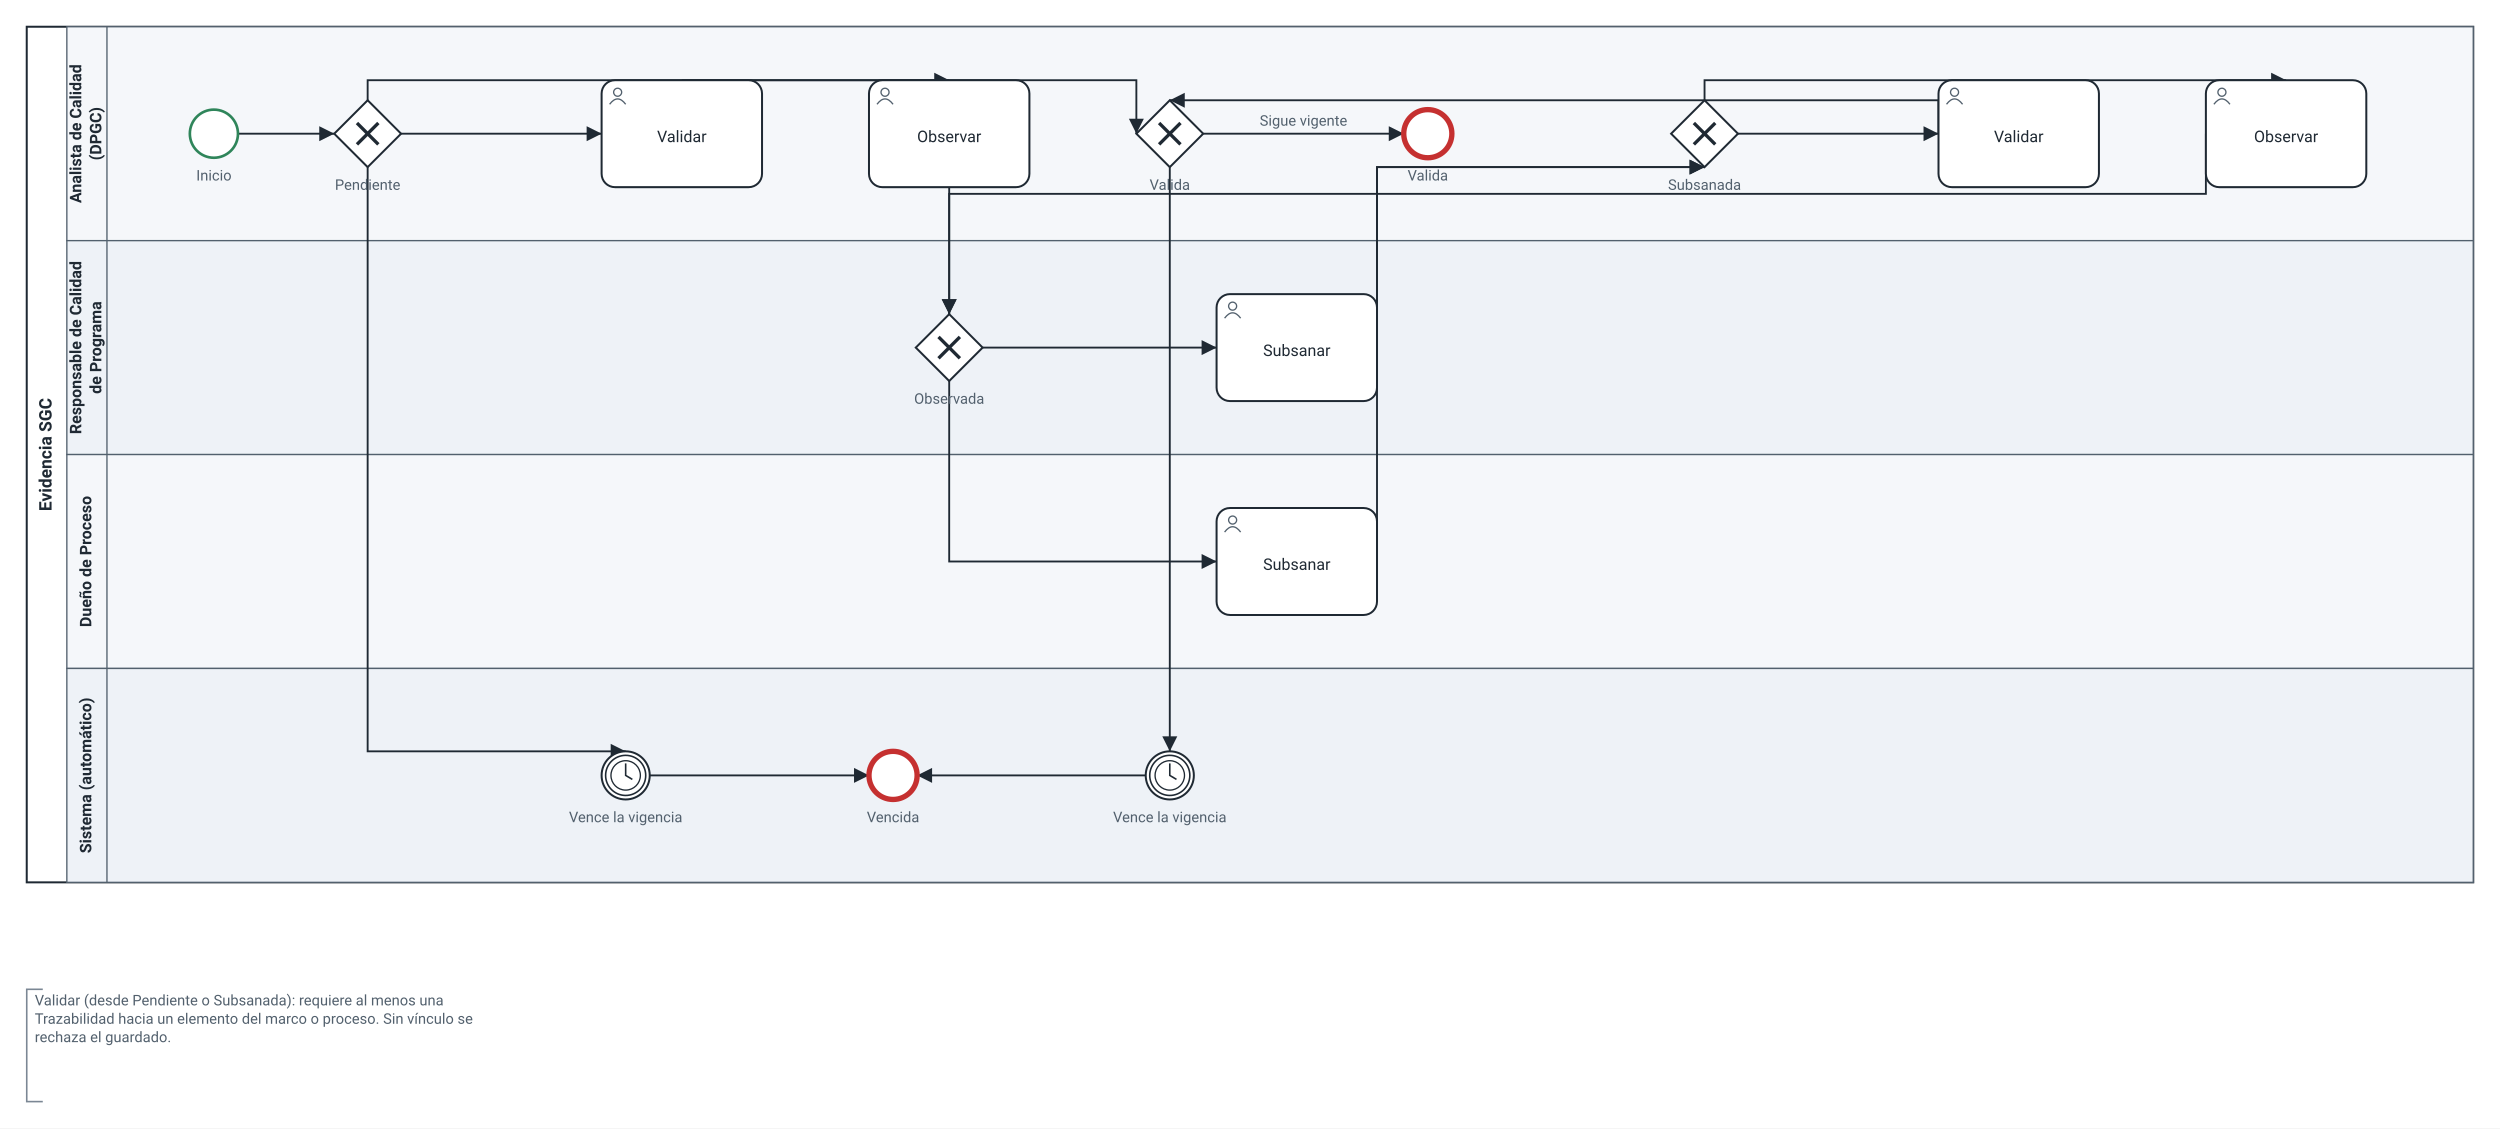
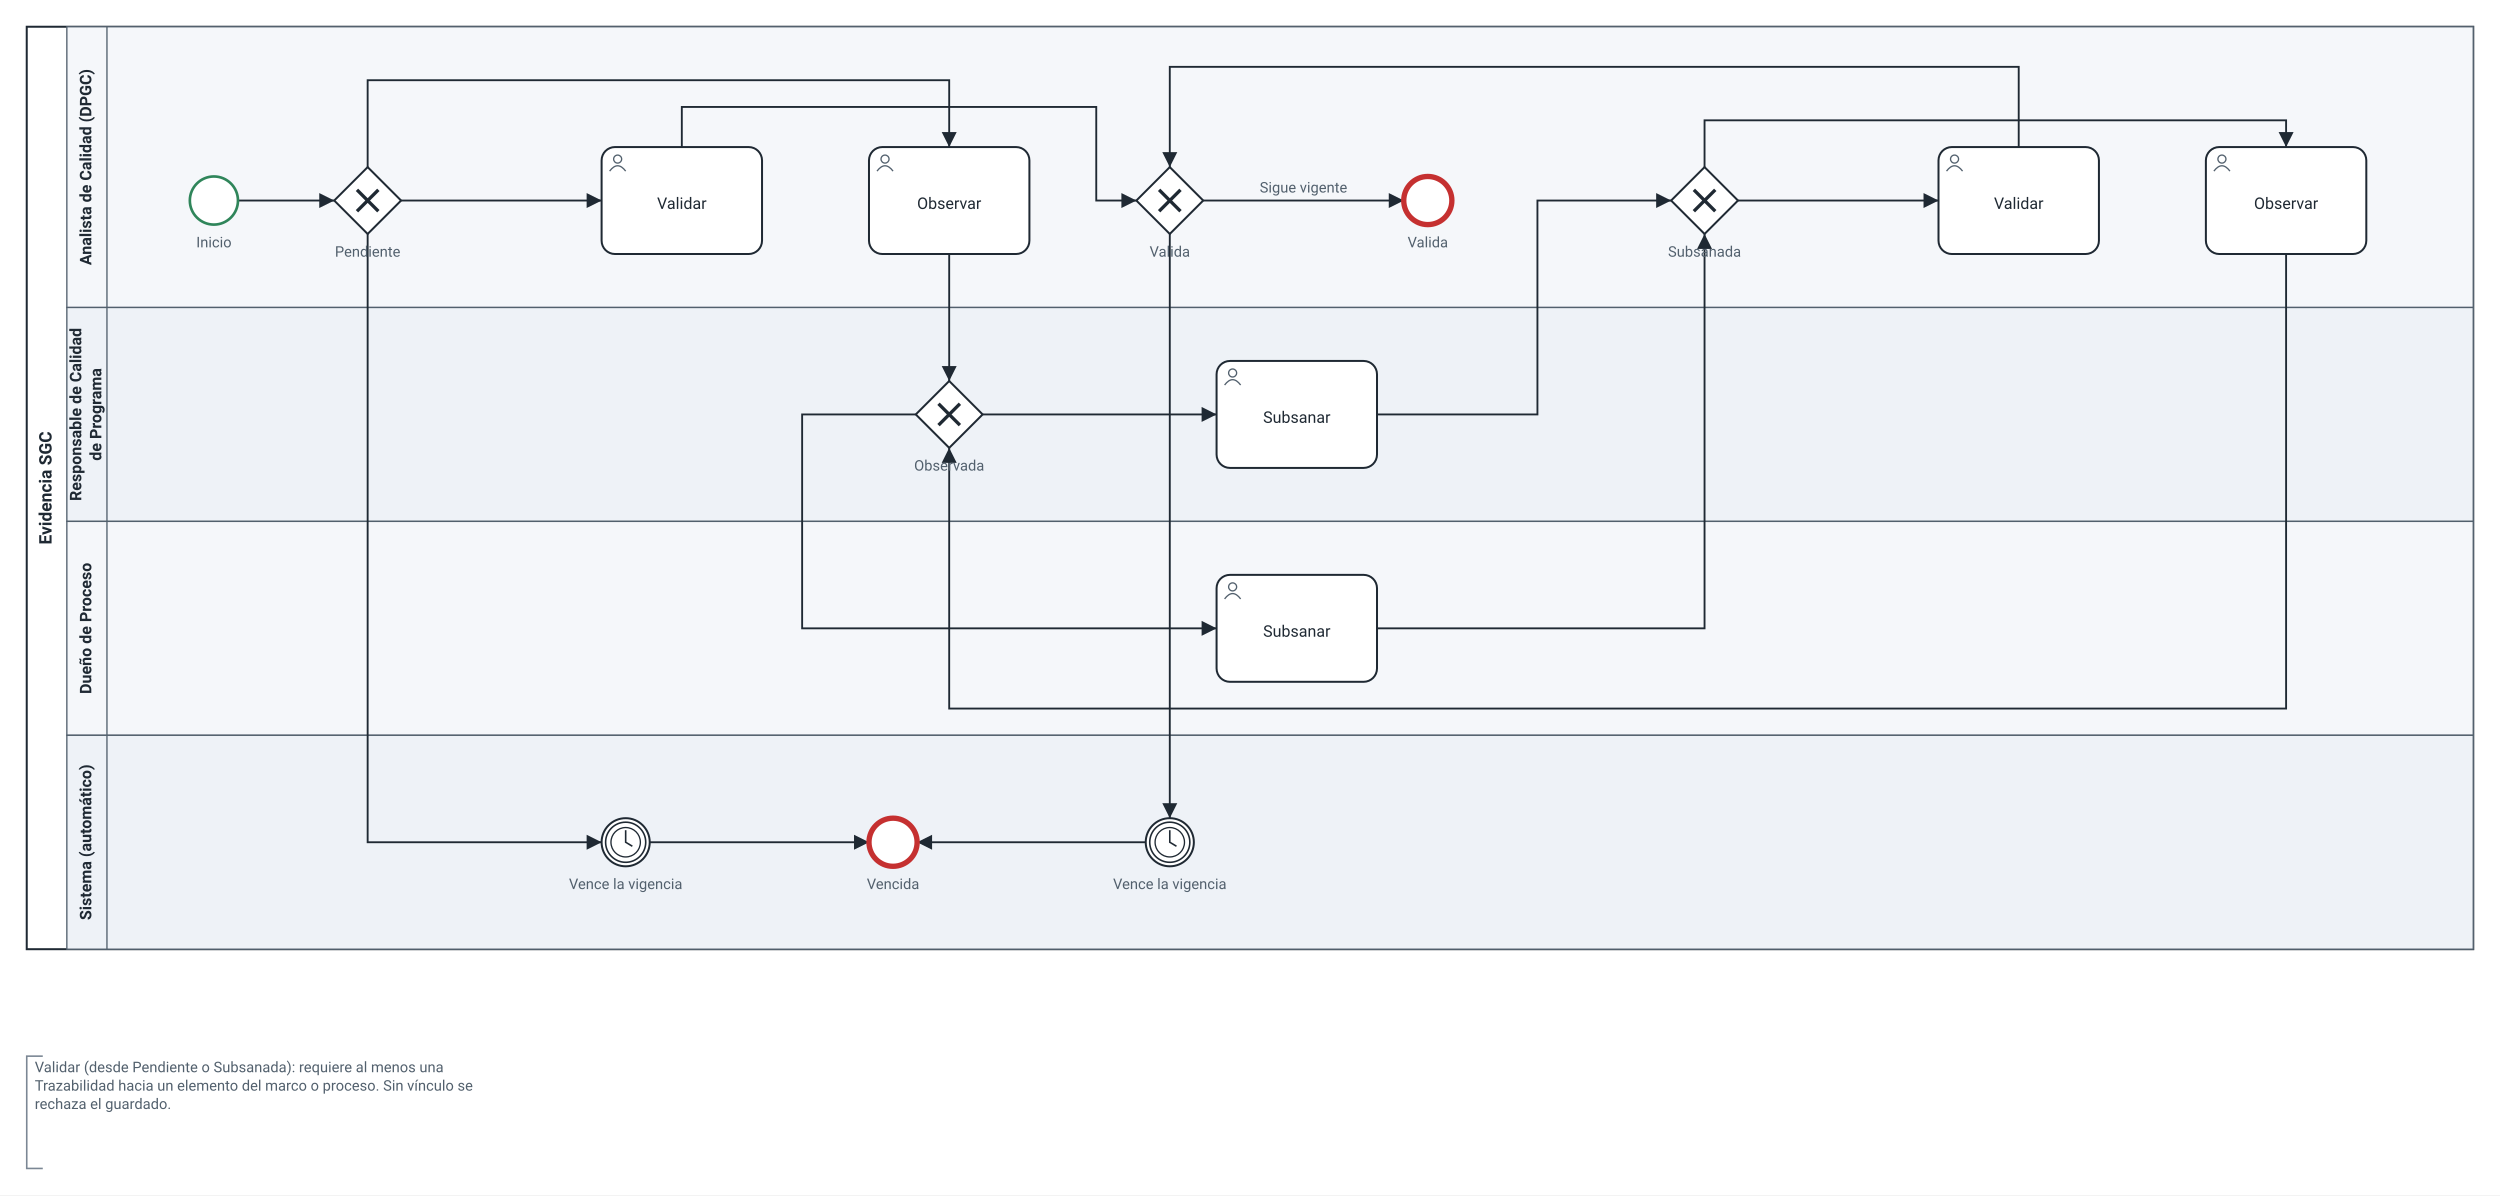
- <svg xmlns="http://www.w3.org/2000/svg" viewBox="180.0 60.0 1870.0 844.0" width="1870" height="844" role="img" font-family="system-ui, -apple-system, Segoe UI, Roboto, sans-serif">
-   <rect x="180.0" y="60.0" width="1870.0" height="844.0" fill="#ffffff" />
+ <svg xmlns="http://www.w3.org/2000/svg" viewBox="180.0 60.0 1870.0 894.0" width="1870" height="894" role="img" font-family="system-ui, -apple-system, Segoe UI, Roboto, sans-serif">
+   <rect x="180.0" y="60.0" width="1870.0" height="894.0" fill="#ffffff" />
  <defs>
    <marker id="flecha" viewBox="0 0 10 10" refX="10" refY="5" markerWidth="8" markerHeight="8" orient="auto-start-reverse">
      <path d="M0,0 L10,5 L0,10 z" fill="#1f2933" />
    </marker>
    <marker id="msg" viewBox="0 0 10 10" refX="10" refY="5" markerWidth="8" markerHeight="8" orient="auto-start-reverse">
      <path d="M0,0 L10,5 L0,10 z" fill="#ffffff" stroke="#1f2933" />
    </marker>
  </defs>
-   <rect x="200.0" y="80.0" width="1830.0" height="640.0" fill="#ffffff" stroke="#1f2933" stroke-width="1.5" />
-   <text transform="translate(215.0 400.0) rotate(-90)" font-size="13" text-anchor="middle" dominant-baseline="middle" fill="#1f2933" font-weight="600">Evidencia SGC</text>
-   <rect x="230.0" y="80.0" width="1800.0" height="160.0" fill="#f5f7fa" stroke="#52606d" stroke-width="1" />
-   <line x1="260.0" y1="80.0" x2="260.0" y2="240.0" stroke="#52606d" stroke-width="1" />
-   <g transform="translate(245.0 160.0) rotate(-90)">
-     <text x="0.0" y="-7.5" font-size="12" text-anchor="middle" dominant-baseline="middle" fill="#1f2933" font-weight="600">Analista de Calidad</text>
-     <text x="0.0" y="7.5" font-size="12" text-anchor="middle" dominant-baseline="middle" fill="#1f2933" font-weight="600">(DPGC)</text>
+   <rect x="200.0" y="80.0" width="1830.0" height="690.0" fill="#ffffff" stroke="#1f2933" stroke-width="1.5" />
+   <text transform="translate(215.0 425.0) rotate(-90)" font-size="13" text-anchor="middle" dominant-baseline="middle" fill="#1f2933" font-weight="600">Evidencia SGC</text>
+   <rect x="230.0" y="80.0" width="1800.0" height="210.0" fill="#f5f7fa" stroke="#52606d" stroke-width="1" />
+   <line x1="260.0" y1="80.0" x2="260.0" y2="290.0" stroke="#52606d" stroke-width="1" />
+   <g transform="translate(245.0 185.0) rotate(-90)">
+     <text x="0.0" y="0.0" font-size="12" text-anchor="middle" dominant-baseline="middle" fill="#1f2933" font-weight="600">Analista de Calidad (DPGC)</text>
  </g>
-   <rect x="230.0" y="240.0" width="1800.0" height="160.0" fill="#eef2f7" stroke="#52606d" stroke-width="1" />
-   <line x1="260.0" y1="240.0" x2="260.0" y2="400.0" stroke="#52606d" stroke-width="1" />
-   <g transform="translate(245.0 320.0) rotate(-90)">
+   <rect x="230.0" y="290.0" width="1800.0" height="160.0" fill="#eef2f7" stroke="#52606d" stroke-width="1" />
+   <line x1="260.0" y1="290.0" x2="260.0" y2="450.0" stroke="#52606d" stroke-width="1" />
+   <g transform="translate(245.0 370.0) rotate(-90)">
    <text x="0.0" y="-7.5" font-size="12" text-anchor="middle" dominant-baseline="middle" fill="#1f2933" font-weight="600">Responsable de Calidad</text>
    <text x="0.0" y="7.5" font-size="12" text-anchor="middle" dominant-baseline="middle" fill="#1f2933" font-weight="600">de Programa</text>
  </g>
-   <rect x="230.0" y="400.0" width="1800.0" height="160.0" fill="#f5f7fa" stroke="#52606d" stroke-width="1" />
-   <line x1="260.0" y1="400.0" x2="260.0" y2="560.0" stroke="#52606d" stroke-width="1" />
-   <g transform="translate(245.0 480.0) rotate(-90)">
+   <rect x="230.0" y="450.0" width="1800.0" height="160.0" fill="#f5f7fa" stroke="#52606d" stroke-width="1" />
+   <line x1="260.0" y1="450.0" x2="260.0" y2="610.0" stroke="#52606d" stroke-width="1" />
+   <g transform="translate(245.0 530.0) rotate(-90)">
    <text x="0.0" y="0.0" font-size="12" text-anchor="middle" dominant-baseline="middle" fill="#1f2933" font-weight="600">Dueño de Proceso</text>
  </g>
-   <rect x="230.0" y="560.0" width="1800.0" height="160.0" fill="#eef2f7" stroke="#52606d" stroke-width="1" />
-   <line x1="260.0" y1="560.0" x2="260.0" y2="720.0" stroke="#52606d" stroke-width="1" />
-   <g transform="translate(245.0 640.0) rotate(-90)">
+   <rect x="230.0" y="610.0" width="1800.0" height="160.0" fill="#eef2f7" stroke="#52606d" stroke-width="1" />
+   <line x1="260.0" y1="610.0" x2="260.0" y2="770.0" stroke="#52606d" stroke-width="1" />
+   <g transform="translate(245.0 690.0) rotate(-90)">
    <text x="0.0" y="0.0" font-size="12" text-anchor="middle" dominant-baseline="middle" fill="#1f2933" font-weight="600">Sistema (automático)</text>
  </g>
-   <path d="M212.0,800.0 L200.0,800.0 L200.0,884.0 L212.0,884.0" fill="none" stroke="#7b8794" stroke-width="1.2" />
-   <text x="206.0" y="809.0" font-size="11" text-anchor="start" dominant-baseline="middle" fill="#52606d" font-weight="normal">Validar (desde Pendiente o Subsanada): requiere al menos una</text>
-   <text x="206.0" y="822.8" font-size="11" text-anchor="start" dominant-baseline="middle" fill="#52606d" font-weight="normal">Trazabilidad hacia un elemento del marco o proceso. Sin vínculo se</text>
-   <text x="206.0" y="836.5" font-size="11" text-anchor="start" dominant-baseline="middle" fill="#52606d" font-weight="normal">rechaza el guardado.</text>
-   <path d="M1080.0,160.0 L1230.0,160.0" fill="none" stroke="#1f2933" stroke-width="1.4" marker-end="url(#flecha)" />
-   <text x="1155.0" y="151.0" font-size="11" text-anchor="middle" dominant-baseline="middle" fill="#52606d" font-weight="normal">Sigue vigente</text>
-   <path d="M358.0,160.0 L430.0,160.0" fill="none" stroke="#1f2933" stroke-width="1.4" marker-end="url(#flecha)" />
-   <path d="M455.0,185.0 L455.0,622.0 L648.0,622.0" fill="none" stroke="#1f2933" stroke-width="1.4" marker-end="url(#flecha)" />
-   <path d="M666.0,640.0 L830.0,640.0" fill="none" stroke="#1f2933" stroke-width="1.4" marker-end="url(#flecha)" />
-   <path d="M1055.0,185.0 L1055.0,622.0" fill="none" stroke="#1f2933" stroke-width="1.4" marker-end="url(#flecha)" />
-   <path d="M1037.0,640.0 L866.0,640.0" fill="none" stroke="#1f2933" stroke-width="1.4" marker-end="url(#flecha)" />
-   <path d="M480.0,160.0 L630.0,160.0" fill="none" stroke="#1f2933" stroke-width="1.4" marker-end="url(#flecha)" />
-   <path d="M690.0,120.0 L1030.0,120.0 L1030.0,160.0" fill="none" stroke="#1f2933" stroke-width="1.4" marker-end="url(#flecha)" />
-   <path d="M455.0,135.0 L455.0,120.0 L890.0,120.0" fill="none" stroke="#1f2933" stroke-width="1.4" marker-end="url(#flecha)" />
-   <path d="M890.0,200.0 L890.0,295.0" fill="none" stroke="#1f2933" stroke-width="1.4" marker-end="url(#flecha)" />
-   <path d="M915.0,320.0 L1090.0,320.0" fill="none" stroke="#1f2933" stroke-width="1.4" marker-end="url(#flecha)" />
-   <path d="M1210.0,320.0 L1210.0,185.0 L1455.0,185.0" fill="none" stroke="#1f2933" stroke-width="1.4" marker-end="url(#flecha)" />
-   <path d="M890.0,345.0 L890.0,480.0 L1090.0,480.0" fill="none" stroke="#1f2933" stroke-width="1.4" marker-end="url(#flecha)" />
-   <path d="M1210.0,480.0 L1210.0,185.0 L1455.0,185.0" fill="none" stroke="#1f2933" stroke-width="1.4" marker-end="url(#flecha)" />
-   <path d="M1480.0,160.0 L1630.0,160.0" fill="none" stroke="#1f2933" stroke-width="1.4" marker-end="url(#flecha)" />
-   <path d="M1630.0,160.0 L1630.0,135.0 L1055.0,135.0" fill="none" stroke="#1f2933" stroke-width="1.4" marker-end="url(#flecha)" />
-   <path d="M1455.0,135.0 L1455.0,120.0 L1890.0,120.0" fill="none" stroke="#1f2933" stroke-width="1.4" marker-end="url(#flecha)" />
-   <path d="M1830.0,160.0 L1830.0,205.0 L890.0,205.0 L890.0,295.0" fill="none" stroke="#1f2933" stroke-width="1.4" marker-end="url(#flecha)" />
-   <rect x="630.0" y="120.0" width="120.0" height="80.0" rx="10" fill="#ffffff" stroke="#1f2933" stroke-width="1.5" />
-   <g transform="translate(636.0 125.0)" fill="none" stroke="#52606d" stroke-width="1">
+   <path d="M212.0,850.0 L200.0,850.0 L200.0,934.0 L212.0,934.0" fill="none" stroke="#7b8794" stroke-width="1.2" />
+   <text x="206.0" y="859.0" font-size="11" text-anchor="start" dominant-baseline="middle" fill="#52606d" font-weight="normal">Validar (desde Pendiente o Subsanada): requiere al menos una</text>
+   <text x="206.0" y="872.8" font-size="11" text-anchor="start" dominant-baseline="middle" fill="#52606d" font-weight="normal">Trazabilidad hacia un elemento del marco o proceso. Sin vínculo se</text>
+   <text x="206.0" y="886.5" font-size="11" text-anchor="start" dominant-baseline="middle" fill="#52606d" font-weight="normal">rechaza el guardado.</text>
+   <path d="M1080.0,210.0 L1230.0,210.0" fill="none" stroke="#1f2933" stroke-width="1.4" marker-end="url(#flecha)" />
+   <text x="1155.0" y="201.0" font-size="11" text-anchor="middle" dominant-baseline="middle" fill="#52606d" font-weight="normal">Sigue vigente</text>
+   <path d="M358.0,210.0 L430.0,210.0" fill="none" stroke="#1f2933" stroke-width="1.4" marker-end="url(#flecha)" />
+   <path d="M455.0,235.0 L455.0,690.0 L630.0,690.0" fill="none" stroke="#1f2933" stroke-width="1.4" marker-end="url(#flecha)" />
+   <path d="M666.0,690.0 L830.0,690.0" fill="none" stroke="#1f2933" stroke-width="1.4" marker-end="url(#flecha)" />
+   <path d="M1055.0,235.0 L1055.0,672.0" fill="none" stroke="#1f2933" stroke-width="1.4" marker-end="url(#flecha)" />
+   <path d="M1037.0,690.0 L866.0,690.0" fill="none" stroke="#1f2933" stroke-width="1.4" marker-end="url(#flecha)" />
+   <path d="M480.0,210.0 L630.0,210.0" fill="none" stroke="#1f2933" stroke-width="1.4" marker-end="url(#flecha)" />
+   <path d="M690.0,170.0 L690.0,140.0 L1000.0,140.0 L1000.0,210.0 L1030.0,210.0" fill="none" stroke="#1f2933" stroke-width="1.4" marker-end="url(#flecha)" />
+   <path d="M455.0,185.0 L455.0,120.0 L890.0,120.0 L890.0,170.0" fill="none" stroke="#1f2933" stroke-width="1.4" marker-end="url(#flecha)" />
+   <path d="M890.0,250.0 L890.0,345.0" fill="none" stroke="#1f2933" stroke-width="1.4" marker-end="url(#flecha)" />
+   <path d="M915.0,370.0 L1090.0,370.0" fill="none" stroke="#1f2933" stroke-width="1.4" marker-end="url(#flecha)" />
+   <path d="M1210.0,370.0 L1330.0,370.0 L1330.0,210.0 L1430.0,210.0" fill="none" stroke="#1f2933" stroke-width="1.4" marker-end="url(#flecha)" />
+   <path d="M865.0,370.0 L780.0,370.0 L780.0,530.0 L1090.0,530.0" fill="none" stroke="#1f2933" stroke-width="1.4" marker-end="url(#flecha)" />
+   <path d="M1210.0,530.0 L1455.0,530.0 L1455.0,235.0" fill="none" stroke="#1f2933" stroke-width="1.4" marker-end="url(#flecha)" />
+   <path d="M1480.0,210.0 L1630.0,210.0" fill="none" stroke="#1f2933" stroke-width="1.4" marker-end="url(#flecha)" />
+   <path d="M1690.0,170.0 L1690.0,110.0 L1055.0,110.0 L1055.0,185.0" fill="none" stroke="#1f2933" stroke-width="1.4" marker-end="url(#flecha)" />
+   <path d="M1455.0,185.0 L1455.0,150.0 L1890.0,150.0 L1890.0,170.0" fill="none" stroke="#1f2933" stroke-width="1.4" marker-end="url(#flecha)" />
+   <path d="M1890.0,250.0 L1890.0,590.0 L890.0,590.0 L890.0,395.0" fill="none" stroke="#1f2933" stroke-width="1.4" marker-end="url(#flecha)" />
+   <rect x="630.0" y="170.0" width="120.0" height="80.0" rx="10" fill="#ffffff" stroke="#1f2933" stroke-width="1.5" />
+   <g transform="translate(636.0 175.0)" fill="none" stroke="#52606d" stroke-width="1">
    <circle cx="6" cy="4" r="3" />
    <path d="M0 13 q6 -8 12 0" />
  </g>
-   <text x="690.0" y="163.0" font-size="12" text-anchor="middle" dominant-baseline="middle" fill="#1f2933" font-weight="normal">Validar</text>
-   <rect x="830.0" y="120.0" width="120.0" height="80.0" rx="10" fill="#ffffff" stroke="#1f2933" stroke-width="1.5" />
-   <g transform="translate(836.0 125.0)" fill="none" stroke="#52606d" stroke-width="1">
+   <text x="690.0" y="213.0" font-size="12" text-anchor="middle" dominant-baseline="middle" fill="#1f2933" font-weight="normal">Validar</text>
+   <rect x="830.0" y="170.0" width="120.0" height="80.0" rx="10" fill="#ffffff" stroke="#1f2933" stroke-width="1.5" />
+   <g transform="translate(836.0 175.0)" fill="none" stroke="#52606d" stroke-width="1">
    <circle cx="6" cy="4" r="3" />
    <path d="M0 13 q6 -8 12 0" />
  </g>
-   <text x="890.0" y="163.0" font-size="12" text-anchor="middle" dominant-baseline="middle" fill="#1f2933" font-weight="normal">Observar</text>
-   <rect x="1090.0" y="280.0" width="120.0" height="80.0" rx="10" fill="#ffffff" stroke="#1f2933" stroke-width="1.5" />
-   <g transform="translate(1096.0 285.0)" fill="none" stroke="#52606d" stroke-width="1">
+   <text x="890.0" y="213.0" font-size="12" text-anchor="middle" dominant-baseline="middle" fill="#1f2933" font-weight="normal">Observar</text>
+   <rect x="1090.0" y="330.0" width="120.0" height="80.0" rx="10" fill="#ffffff" stroke="#1f2933" stroke-width="1.5" />
+   <g transform="translate(1096.0 335.0)" fill="none" stroke="#52606d" stroke-width="1">
    <circle cx="6" cy="4" r="3" />
    <path d="M0 13 q6 -8 12 0" />
  </g>
-   <text x="1150.0" y="323.0" font-size="12" text-anchor="middle" dominant-baseline="middle" fill="#1f2933" font-weight="normal">Subsanar</text>
-   <rect x="1090.0" y="440.0" width="120.0" height="80.0" rx="10" fill="#ffffff" stroke="#1f2933" stroke-width="1.5" />
-   <g transform="translate(1096.0 445.0)" fill="none" stroke="#52606d" stroke-width="1">
+   <text x="1150.0" y="373.0" font-size="12" text-anchor="middle" dominant-baseline="middle" fill="#1f2933" font-weight="normal">Subsanar</text>
+   <rect x="1090.0" y="490.0" width="120.0" height="80.0" rx="10" fill="#ffffff" stroke="#1f2933" stroke-width="1.5" />
+   <g transform="translate(1096.0 495.0)" fill="none" stroke="#52606d" stroke-width="1">
    <circle cx="6" cy="4" r="3" />
    <path d="M0 13 q6 -8 12 0" />
  </g>
-   <text x="1150.0" y="483.0" font-size="12" text-anchor="middle" dominant-baseline="middle" fill="#1f2933" font-weight="normal">Subsanar</text>
-   <rect x="1630.0" y="120.0" width="120.0" height="80.0" rx="10" fill="#ffffff" stroke="#1f2933" stroke-width="1.5" />
-   <g transform="translate(1636.0 125.0)" fill="none" stroke="#52606d" stroke-width="1">
+   <text x="1150.0" y="533.0" font-size="12" text-anchor="middle" dominant-baseline="middle" fill="#1f2933" font-weight="normal">Subsanar</text>
+   <rect x="1630.0" y="170.0" width="120.0" height="80.0" rx="10" fill="#ffffff" stroke="#1f2933" stroke-width="1.5" />
+   <g transform="translate(1636.0 175.0)" fill="none" stroke="#52606d" stroke-width="1">
    <circle cx="6" cy="4" r="3" />
    <path d="M0 13 q6 -8 12 0" />
  </g>
-   <text x="1690.0" y="163.0" font-size="12" text-anchor="middle" dominant-baseline="middle" fill="#1f2933" font-weight="normal">Validar</text>
-   <rect x="1830.0" y="120.0" width="120.0" height="80.0" rx="10" fill="#ffffff" stroke="#1f2933" stroke-width="1.5" />
-   <g transform="translate(1836.0 125.0)" fill="none" stroke="#52606d" stroke-width="1">
+   <text x="1690.0" y="213.0" font-size="12" text-anchor="middle" dominant-baseline="middle" fill="#1f2933" font-weight="normal">Validar</text>
+   <rect x="1830.0" y="170.0" width="120.0" height="80.0" rx="10" fill="#ffffff" stroke="#1f2933" stroke-width="1.5" />
+   <g transform="translate(1836.0 175.0)" fill="none" stroke="#52606d" stroke-width="1">
    <circle cx="6" cy="4" r="3" />
    <path d="M0 13 q6 -8 12 0" />
  </g>
-   <text x="1890.0" y="163.0" font-size="12" text-anchor="middle" dominant-baseline="middle" fill="#1f2933" font-weight="normal">Observar</text>
-   <polygon points="455.0,135.0 480.0,160.0 455.0,185.0 430.0,160.0" fill="#ffffff" stroke="#1f2933" stroke-width="1.5" />
-   <path d="M447.0,152.0 L463.0,168.0 M463.0,152.0 L447.0,168.0" stroke="#1f2933" stroke-width="2.5" />
-   <text x="455.0" y="199.0" font-size="11" text-anchor="middle" dominant-baseline="middle" fill="#52606d" font-weight="normal">Pendiente</text>
-   <polygon points="890.0,295.0 915.0,320.0 890.0,345.0 865.0,320.0" fill="#ffffff" stroke="#1f2933" stroke-width="1.5" />
-   <path d="M882.0,312.0 L898.0,328.0 M898.0,312.0 L882.0,328.0" stroke="#1f2933" stroke-width="2.5" />
-   <text x="890.0" y="359.0" font-size="11" text-anchor="middle" dominant-baseline="middle" fill="#52606d" font-weight="normal">Observada</text>
-   <polygon points="1455.0,135.0 1480.0,160.0 1455.0,185.0 1430.0,160.0" fill="#ffffff" stroke="#1f2933" stroke-width="1.5" />
-   <path d="M1447.0,152.0 L1463.0,168.0 M1463.0,152.0 L1447.0,168.0" stroke="#1f2933" stroke-width="2.5" />
-   <text x="1455.0" y="199.0" font-size="11" text-anchor="middle" dominant-baseline="middle" fill="#52606d" font-weight="normal">Subsanada</text>
-   <circle cx="1248.0" cy="160.0" r="18.0" fill="#ffffff" stroke="#c53030" stroke-width="4" />
-   <text x="1248.0" y="192.0" font-size="11" text-anchor="middle" dominant-baseline="middle" fill="#52606d" font-weight="normal">Valida</text>
-   <polygon points="1055.0,135.0 1080.0,160.0 1055.0,185.0 1030.0,160.0" fill="#ffffff" stroke="#1f2933" stroke-width="1.5" />
-   <path d="M1047.0,152.0 L1063.0,168.0 M1063.0,152.0 L1047.0,168.0" stroke="#1f2933" stroke-width="2.5" />
-   <text x="1055.0" y="199.0" font-size="11" text-anchor="middle" dominant-baseline="middle" fill="#52606d" font-weight="normal">Valida</text>
-   <circle cx="340.0" cy="160.0" r="18.0" fill="#ffffff" stroke="#2f855a" stroke-width="2" />
-   <text x="340.0" y="192.0" font-size="11" text-anchor="middle" dominant-baseline="middle" fill="#52606d" font-weight="normal">Inicio</text>
-   <circle cx="648.0" cy="640.0" r="18.0" fill="#ffffff" stroke="#1f2933" stroke-width="1.5" />
-   <circle cx="648.0" cy="640.0" r="15.0" fill="none" stroke="#1f2933" stroke-width="1.2" />
-   <circle cx="648.0" cy="640.0" r="11.0" fill="none" stroke="#1f2933" stroke-width="1" />
-   <path d="M648.0,631.0 L648.0,640.0 L653.0,643.0" fill="none" stroke="#1f2933" stroke-width="1.2" />
-   <text x="648.0" y="672.0" font-size="11" text-anchor="middle" dominant-baseline="middle" fill="#52606d" font-weight="normal">Vence la vigencia</text>
-   <circle cx="848.0" cy="640.0" r="18.0" fill="#ffffff" stroke="#c53030" stroke-width="4" />
-   <text x="848.0" y="672.0" font-size="11" text-anchor="middle" dominant-baseline="middle" fill="#52606d" font-weight="normal">Vencida</text>
-   <circle cx="1055.0" cy="640.0" r="18.0" fill="#ffffff" stroke="#1f2933" stroke-width="1.5" />
-   <circle cx="1055.0" cy="640.0" r="15.0" fill="none" stroke="#1f2933" stroke-width="1.2" />
-   <circle cx="1055.0" cy="640.0" r="11.0" fill="none" stroke="#1f2933" stroke-width="1" />
-   <path d="M1055.0,631.0 L1055.0,640.0 L1060.0,643.0" fill="none" stroke="#1f2933" stroke-width="1.2" />
-   <text x="1055.0" y="672.0" font-size="11" text-anchor="middle" dominant-baseline="middle" fill="#52606d" font-weight="normal">Vence la vigencia</text>
+   <text x="1890.0" y="213.0" font-size="12" text-anchor="middle" dominant-baseline="middle" fill="#1f2933" font-weight="normal">Observar</text>
+   <polygon points="455.0,185.0 480.0,210.0 455.0,235.0 430.0,210.0" fill="#ffffff" stroke="#1f2933" stroke-width="1.5" />
+   <path d="M447.0,202.0 L463.0,218.0 M463.0,202.0 L447.0,218.0" stroke="#1f2933" stroke-width="2.5" />
+   <text x="455.0" y="249.0" font-size="11" text-anchor="middle" dominant-baseline="middle" fill="#52606d" font-weight="normal">Pendiente</text>
+   <polygon points="890.0,345.0 915.0,370.0 890.0,395.0 865.0,370.0" fill="#ffffff" stroke="#1f2933" stroke-width="1.5" />
+   <path d="M882.0,362.0 L898.0,378.0 M898.0,362.0 L882.0,378.0" stroke="#1f2933" stroke-width="2.5" />
+   <text x="890.0" y="409.0" font-size="11" text-anchor="middle" dominant-baseline="middle" fill="#52606d" font-weight="normal">Observada</text>
+   <polygon points="1455.0,185.0 1480.0,210.0 1455.0,235.0 1430.0,210.0" fill="#ffffff" stroke="#1f2933" stroke-width="1.5" />
+   <path d="M1447.0,202.0 L1463.0,218.0 M1463.0,202.0 L1447.0,218.0" stroke="#1f2933" stroke-width="2.5" />
+   <text x="1455.0" y="249.0" font-size="11" text-anchor="middle" dominant-baseline="middle" fill="#52606d" font-weight="normal">Subsanada</text>
+   <circle cx="1248.0" cy="210.0" r="18.0" fill="#ffffff" stroke="#c53030" stroke-width="4" />
+   <text x="1248.0" y="242.0" font-size="11" text-anchor="middle" dominant-baseline="middle" fill="#52606d" font-weight="normal">Valida</text>
+   <polygon points="1055.0,185.0 1080.0,210.0 1055.0,235.0 1030.0,210.0" fill="#ffffff" stroke="#1f2933" stroke-width="1.5" />
+   <path d="M1047.0,202.0 L1063.0,218.0 M1063.0,202.0 L1047.0,218.0" stroke="#1f2933" stroke-width="2.5" />
+   <text x="1055.0" y="249.0" font-size="11" text-anchor="middle" dominant-baseline="middle" fill="#52606d" font-weight="normal">Valida</text>
+   <circle cx="340.0" cy="210.0" r="18.0" fill="#ffffff" stroke="#2f855a" stroke-width="2" />
+   <text x="340.0" y="242.0" font-size="11" text-anchor="middle" dominant-baseline="middle" fill="#52606d" font-weight="normal">Inicio</text>
+   <circle cx="648.0" cy="690.0" r="18.0" fill="#ffffff" stroke="#1f2933" stroke-width="1.5" />
+   <circle cx="648.0" cy="690.0" r="15.0" fill="none" stroke="#1f2933" stroke-width="1.2" />
+   <circle cx="648.0" cy="690.0" r="11.0" fill="none" stroke="#1f2933" stroke-width="1" />
+   <path d="M648.0,681.0 L648.0,690.0 L653.0,693.0" fill="none" stroke="#1f2933" stroke-width="1.2" />
+   <text x="648.0" y="722.0" font-size="11" text-anchor="middle" dominant-baseline="middle" fill="#52606d" font-weight="normal">Vence la vigencia</text>
+   <circle cx="848.0" cy="690.0" r="18.0" fill="#ffffff" stroke="#c53030" stroke-width="4" />
+   <text x="848.0" y="722.0" font-size="11" text-anchor="middle" dominant-baseline="middle" fill="#52606d" font-weight="normal">Vencida</text>
+   <circle cx="1055.0" cy="690.0" r="18.0" fill="#ffffff" stroke="#1f2933" stroke-width="1.5" />
+   <circle cx="1055.0" cy="690.0" r="15.0" fill="none" stroke="#1f2933" stroke-width="1.2" />
+   <circle cx="1055.0" cy="690.0" r="11.0" fill="none" stroke="#1f2933" stroke-width="1" />
+   <path d="M1055.0,681.0 L1055.0,690.0 L1060.0,693.0" fill="none" stroke="#1f2933" stroke-width="1.2" />
+   <text x="1055.0" y="722.0" font-size="11" text-anchor="middle" dominant-baseline="middle" fill="#52606d" font-weight="normal">Vence la vigencia</text>
</svg>
